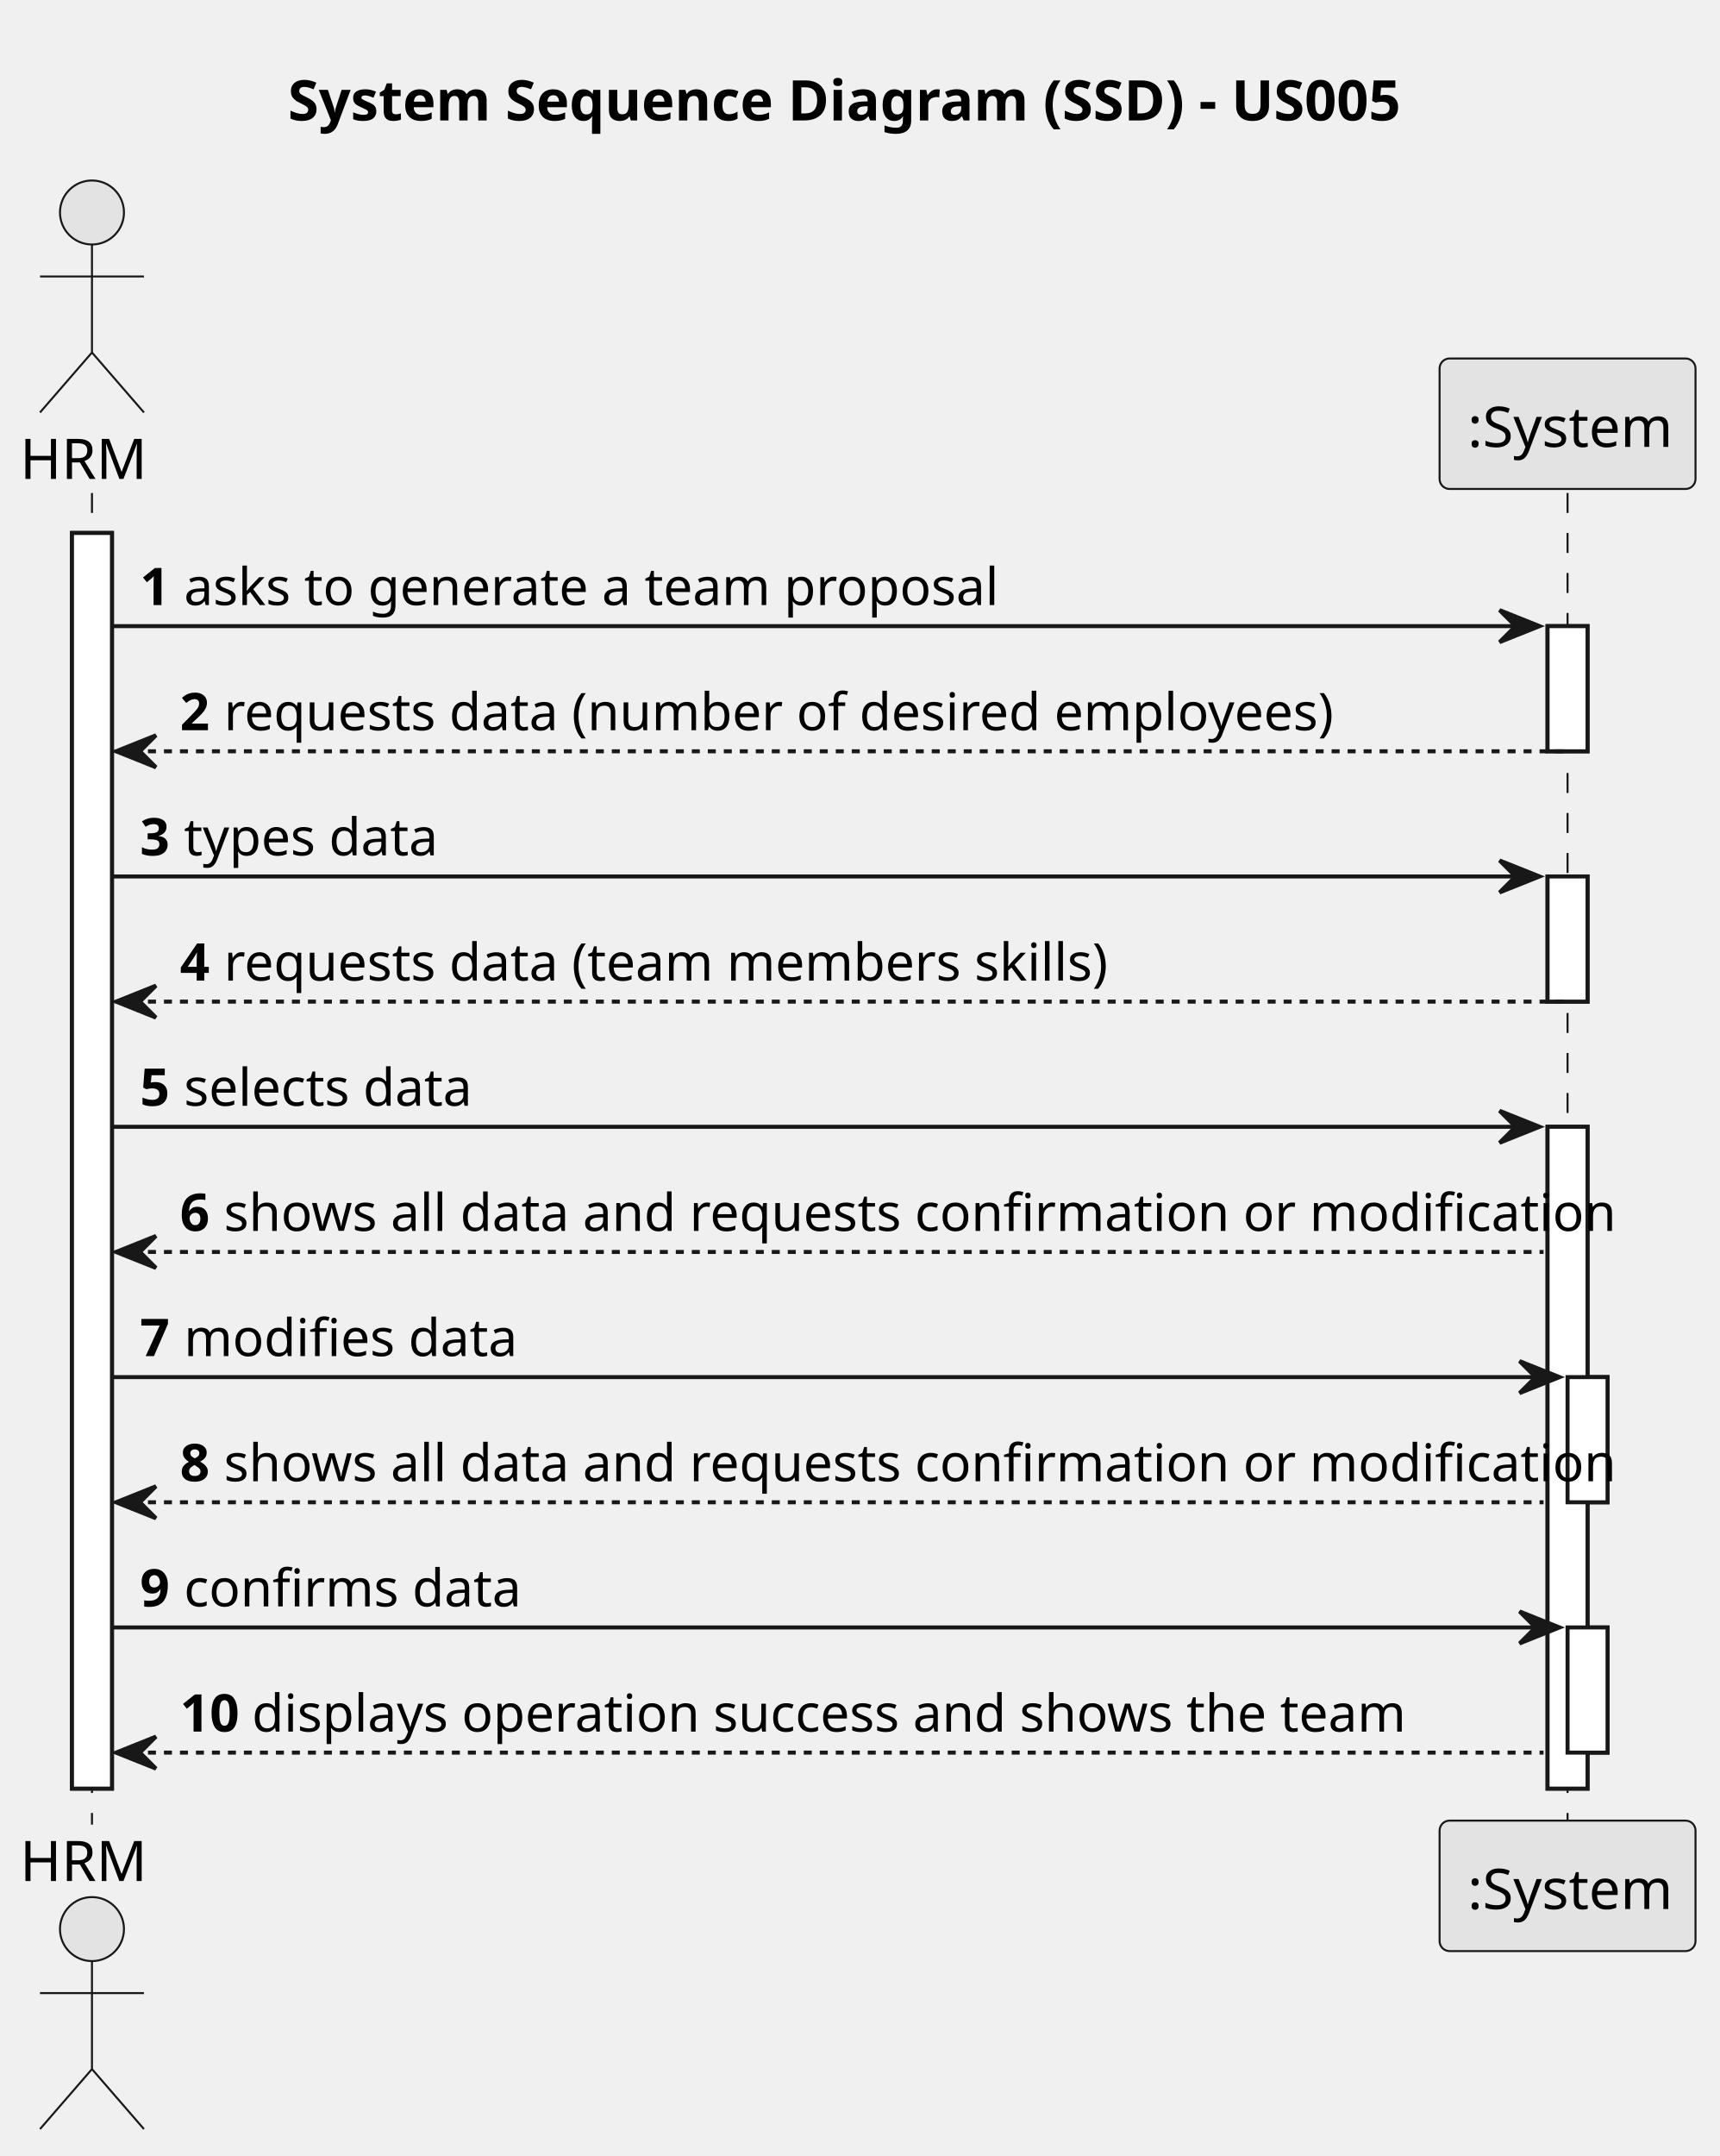
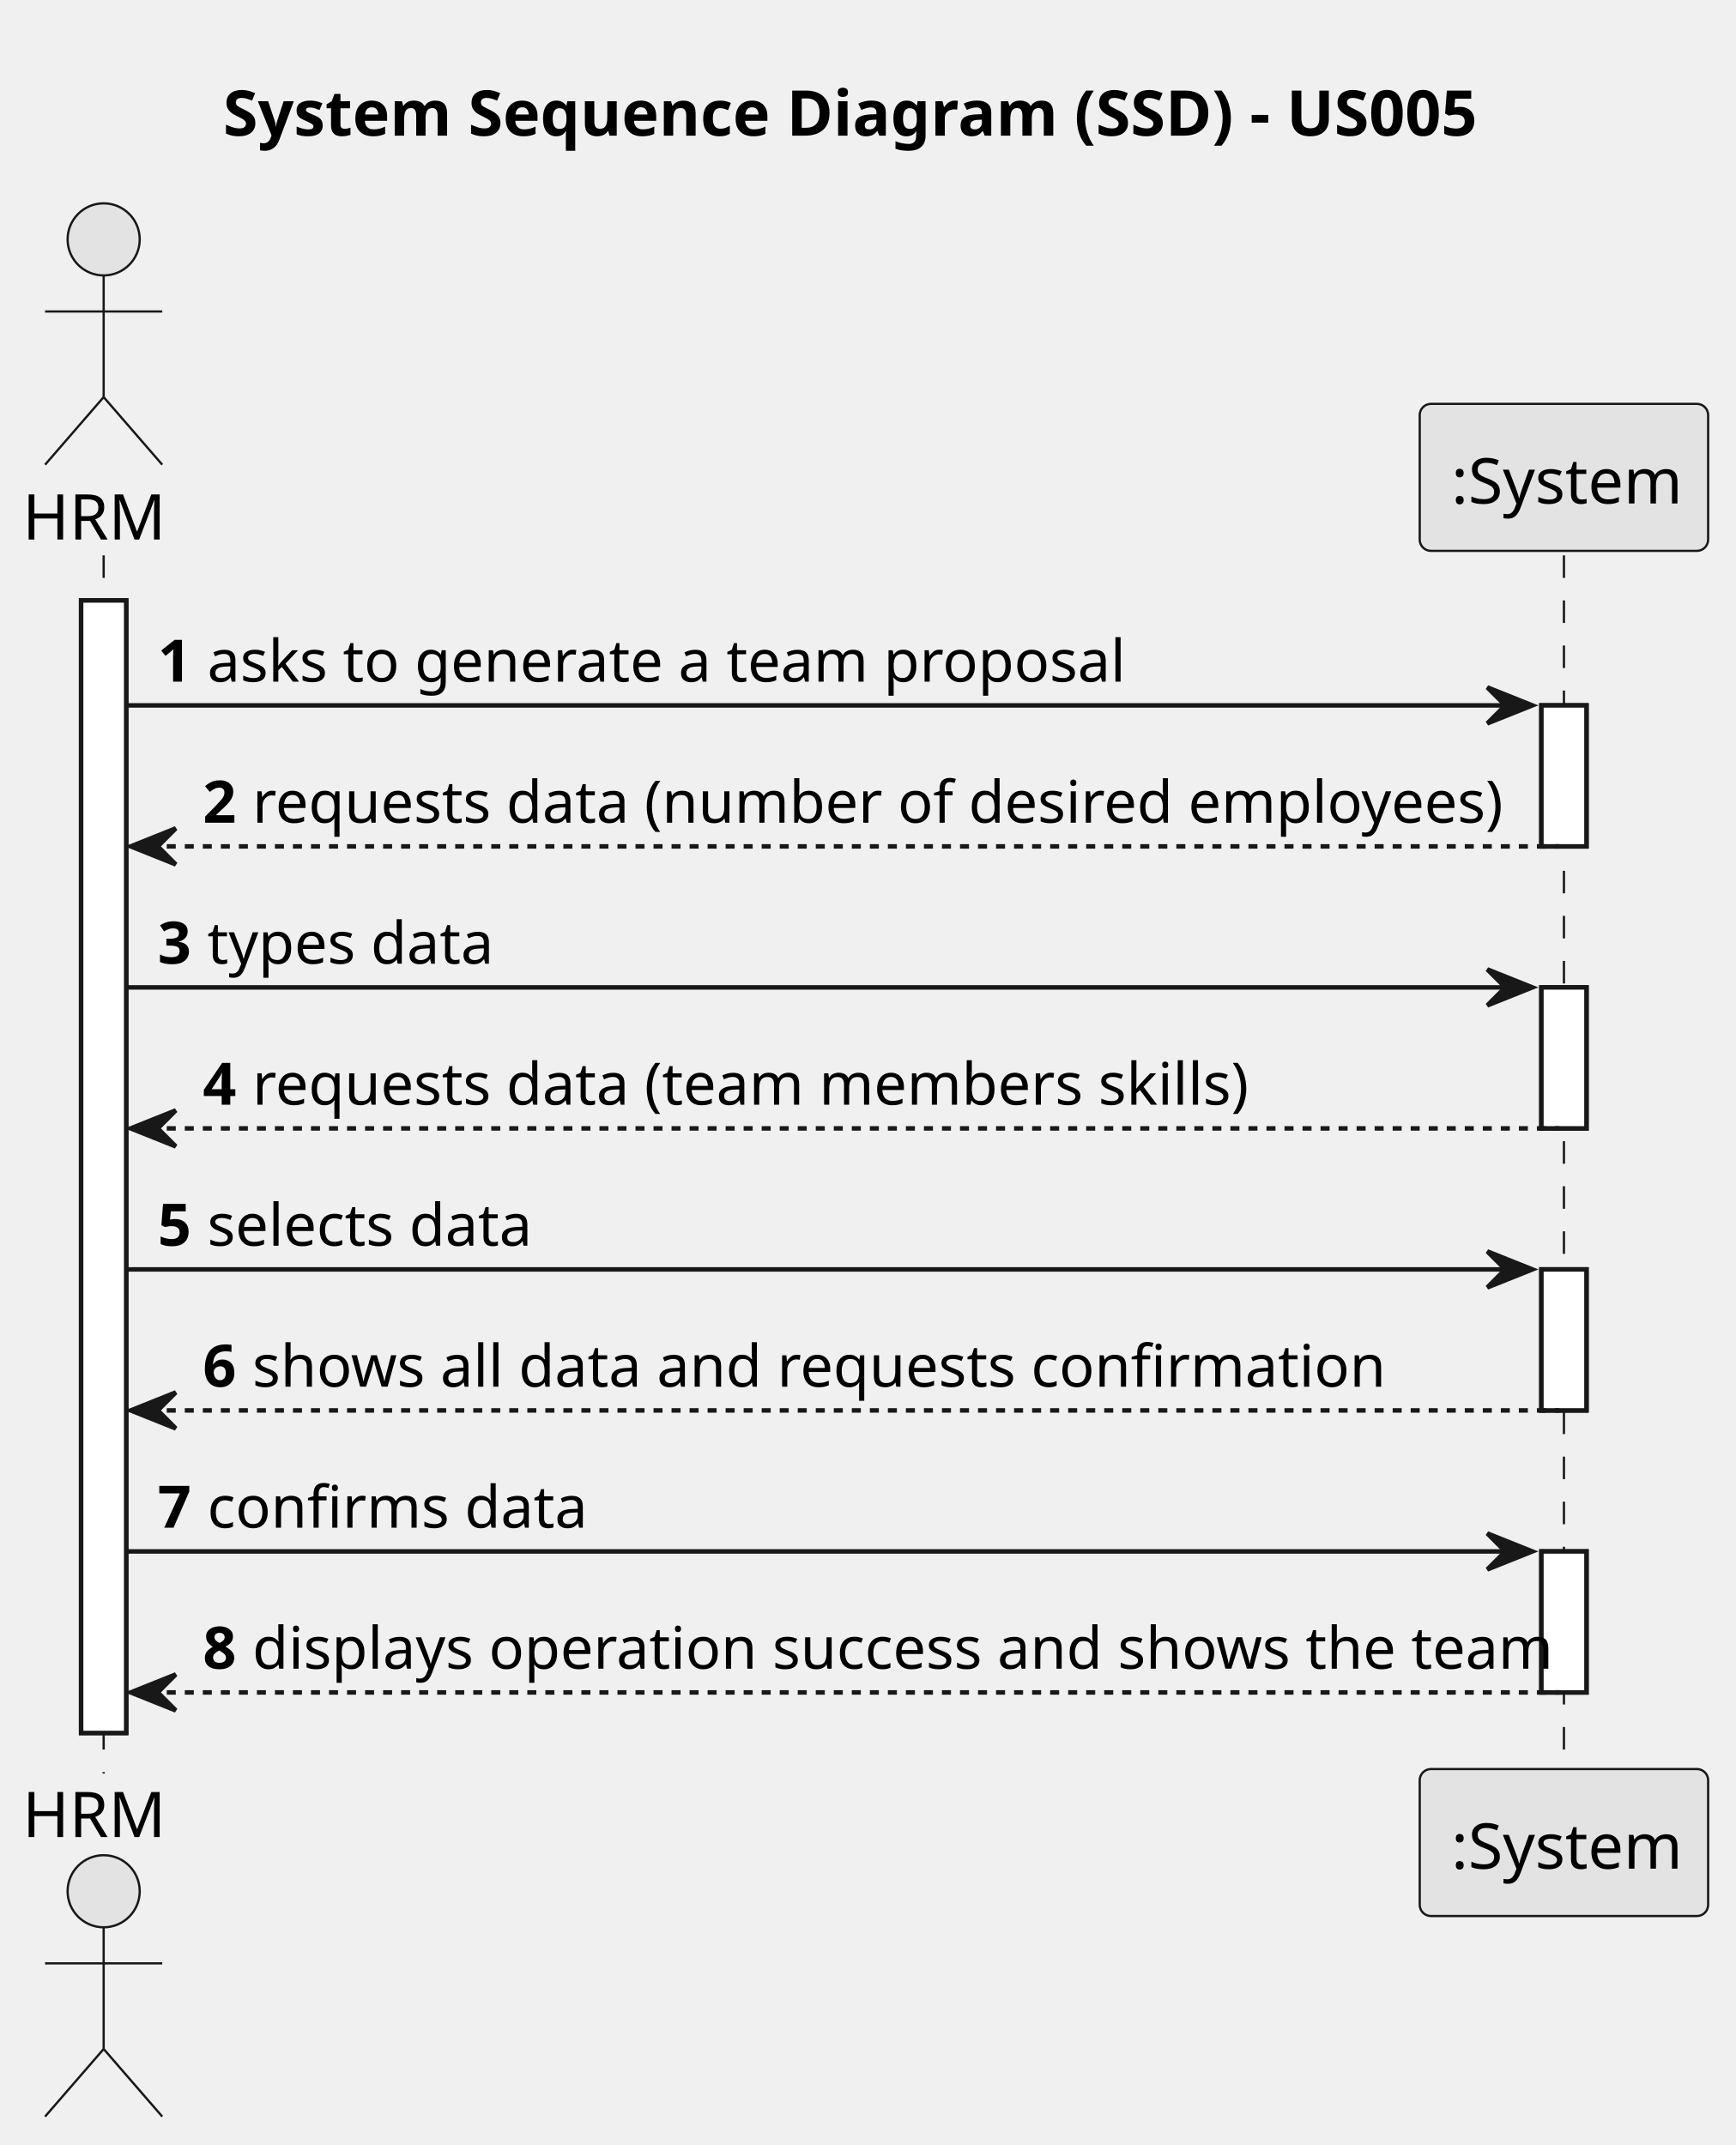
- <svg xmlns="http://www.w3.org/2000/svg" contentStyleType="text/css" height="539px" preserveAspectRatio="none" style="width:430px;height:539px;background:#FFFFFF;" version="1.1" viewBox="0 0 430 539" width="430px" zoomAndPan="magnify">
+ <svg xmlns="http://www.w3.org/2000/svg" contentStyleType="text/css" height="476px" preserveAspectRatio="none" style="width:385px;height:476px;background:#FFFFFF;" version="1.1" viewBox="0 0 385 476" width="385px" zoomAndPan="magnify">
  <defs />
  <g>
-     <text fill="#000000" font-family="sans-serif" font-size="14" font-weight="bold" lengthAdjust="spacing" textLength="284" x="72" y="30.107">System Sequence Diagram (SSD) - US005</text>
-     <rect fill="#FFFFFF" height="313.91" style="stroke:#181818;stroke-width:1.0;" width="10" x="18" y="133.242" />
-     <rect fill="#FFFFFF" height="31.291" style="stroke:#181818;stroke-width:1.0;" width="10" x="387" y="156.533" />
-     <rect fill="#FFFFFF" height="31.291" style="stroke:#181818;stroke-width:1.0;" width="10" x="387" y="219.115" />
-     <rect fill="#FFFFFF" height="165.455" style="stroke:#181818;stroke-width:1.0;" width="10" x="387" y="281.697" />
-     <rect fill="#FFFFFF" height="31.291" style="stroke:#181818;stroke-width:1.0;" width="10" x="392" y="344.279" />
-     <rect fill="#FFFFFF" height="31.291" style="stroke:#181818;stroke-width:1.0;" width="10" x="392" y="406.861" />
-     <line style="stroke:#181818;stroke-width:0.5;stroke-dasharray:5.0,5.0;" x1="23" x2="23" y1="123.242" y2="456.152" />
-     <line style="stroke:#181818;stroke-width:0.5;stroke-dasharray:5.0,5.0;" x1="392" x2="392" y1="123.242" y2="456.152" />
+     <text fill="#000000" font-family="sans-serif" font-size="14" font-weight="bold" lengthAdjust="spacing" textLength="284" x="49.5" y="30.107">System Sequence Diagram (SSD) - US005</text>
+     <rect fill="#FFFFFF" height="251.328" style="stroke:#181818;stroke-width:1.0;" width="10" x="18" y="133.242" />
+     <rect fill="#FFFFFF" height="31.291" style="stroke:#181818;stroke-width:1.0;" width="10" x="342" y="156.533" />
+     <rect fill="#FFFFFF" height="31.291" style="stroke:#181818;stroke-width:1.0;" width="10" x="342" y="219.115" />
+     <rect fill="#FFFFFF" height="31.291" style="stroke:#181818;stroke-width:1.0;" width="10" x="342" y="281.697" />
+     <rect fill="#FFFFFF" height="31.291" style="stroke:#181818;stroke-width:1.0;" width="10" x="342" y="344.279" />
+     <line style="stroke:#181818;stroke-width:0.5;stroke-dasharray:5.0,5.0;" x1="23" x2="23" y1="123.242" y2="393.57" />
+     <line style="stroke:#181818;stroke-width:0.5;stroke-dasharray:5.0,5.0;" x1="347" x2="347" y1="123.242" y2="393.57" />
    <text fill="#000000" font-family="sans-serif" font-size="14" lengthAdjust="spacing" textLength="30" x="5" y="119.728">HRM</text>
    <ellipse cx="23" cy="53.121" fill="#E3E3E3" rx="8" ry="8" style="stroke:#181818;stroke-width:0.5;" />
    <path d="M23,61.121 L23,88.121 M10,69.121 L36,69.121 M23,88.121 L10,103.121 M23,88.121 L36,103.121 " fill="none" style="stroke:#181818;stroke-width:0.5;" />
-     <text fill="#000000" font-family="sans-serif" font-size="14" lengthAdjust="spacing" textLength="30" x="5" y="470.26">HRM</text>
-     <ellipse cx="23" cy="482.273" fill="#E3E3E3" rx="8" ry="8" style="stroke:#181818;stroke-width:0.5;" />
-     <path d="M23,490.273 L23,517.273 M10,498.273 L36,498.273 M23,517.273 L10,532.273 M23,517.273 L36,532.273 " fill="none" style="stroke:#181818;stroke-width:0.5;" />
-     <rect fill="#E3E3E3" height="32.621" rx="2.5" ry="2.5" style="stroke:#181818;stroke-width:0.5;" width="64" x="360" y="89.621" />
-     <text fill="#000000" font-family="sans-serif" font-size="14" lengthAdjust="spacing" textLength="50" x="367" y="111.728">:System</text>
-     <rect fill="#E3E3E3" height="32.621" rx="2.5" ry="2.5" style="stroke:#181818;stroke-width:0.5;" width="64" x="360" y="455.152" />
-     <text fill="#000000" font-family="sans-serif" font-size="14" lengthAdjust="spacing" textLength="50" x="367" y="477.26">:System</text>
-     <rect fill="#FFFFFF" height="313.91" style="stroke:#181818;stroke-width:1.0;" width="10" x="18" y="133.242" />
-     <rect fill="#FFFFFF" height="31.291" style="stroke:#181818;stroke-width:1.0;" width="10" x="387" y="156.533" />
-     <rect fill="#FFFFFF" height="31.291" style="stroke:#181818;stroke-width:1.0;" width="10" x="387" y="219.115" />
-     <rect fill="#FFFFFF" height="165.455" style="stroke:#181818;stroke-width:1.0;" width="10" x="387" y="281.697" />
-     <rect fill="#FFFFFF" height="31.291" style="stroke:#181818;stroke-width:1.0;" width="10" x="392" y="344.279" />
-     <rect fill="#FFFFFF" height="31.291" style="stroke:#181818;stroke-width:1.0;" width="10" x="392" y="406.861" />
-     <polygon fill="#181818" points="375,152.533,385,156.533,375,160.533,379,156.533" style="stroke:#181818;stroke-width:1.0;" />
-     <line style="stroke:#181818;stroke-width:1.0;" x1="28" x2="381" y1="156.533" y2="156.533" />
+     <text fill="#000000" font-family="sans-serif" font-size="14" lengthAdjust="spacing" textLength="30" x="5" y="407.678">HRM</text>
+     <ellipse cx="23" cy="419.691" fill="#E3E3E3" rx="8" ry="8" style="stroke:#181818;stroke-width:0.5;" />
+     <path d="M23,427.691 L23,454.691 M10,435.691 L36,435.691 M23,454.691 L10,469.691 M23,454.691 L36,469.691 " fill="none" style="stroke:#181818;stroke-width:0.5;" />
+     <rect fill="#E3E3E3" height="32.621" rx="2.5" ry="2.5" style="stroke:#181818;stroke-width:0.5;" width="64" x="315" y="89.621" />
+     <text fill="#000000" font-family="sans-serif" font-size="14" lengthAdjust="spacing" textLength="50" x="322" y="111.728">:System</text>
+     <rect fill="#E3E3E3" height="32.621" rx="2.5" ry="2.5" style="stroke:#181818;stroke-width:0.5;" width="64" x="315" y="392.57" />
+     <text fill="#000000" font-family="sans-serif" font-size="14" lengthAdjust="spacing" textLength="50" x="322" y="414.678">:System</text>
+     <rect fill="#FFFFFF" height="251.328" style="stroke:#181818;stroke-width:1.0;" width="10" x="18" y="133.242" />
+     <rect fill="#FFFFFF" height="31.291" style="stroke:#181818;stroke-width:1.0;" width="10" x="342" y="156.533" />
+     <rect fill="#FFFFFF" height="31.291" style="stroke:#181818;stroke-width:1.0;" width="10" x="342" y="219.115" />
+     <rect fill="#FFFFFF" height="31.291" style="stroke:#181818;stroke-width:1.0;" width="10" x="342" y="281.697" />
+     <rect fill="#FFFFFF" height="31.291" style="stroke:#181818;stroke-width:1.0;" width="10" x="342" y="344.279" />
+     <polygon fill="#181818" points="330,152.533,340,156.533,330,160.533,334,156.533" style="stroke:#181818;stroke-width:1.0;" />
+     <line style="stroke:#181818;stroke-width:1.0;" x1="28" x2="336" y1="156.533" y2="156.533" />
    <text fill="#000000" font-family="sans-serif" font-size="13" font-weight="bold" lengthAdjust="spacing" textLength="7" x="35" y="151.27">1</text>
    <text fill="#000000" font-family="sans-serif" font-size="13" lengthAdjust="spacing" textLength="194" x="46" y="151.27">asks to generate a team proposal</text>
    <polygon fill="#181818" points="39,183.824,29,187.824,39,191.824,35,187.824" style="stroke:#181818;stroke-width:1.0;" />
-     <line style="stroke:#181818;stroke-width:1.0;stroke-dasharray:2.0,2.0;" x1="33" x2="391" y1="187.824" y2="187.824" />
+     <line style="stroke:#181818;stroke-width:1.0;stroke-dasharray:2.0,2.0;" x1="33" x2="346" y1="187.824" y2="187.824" />
    <text fill="#000000" font-family="sans-serif" font-size="13" font-weight="bold" lengthAdjust="spacing" textLength="7" x="45" y="182.561">2</text>
    <text fill="#000000" font-family="sans-serif" font-size="13" lengthAdjust="spacing" textLength="261" x="56" y="182.561">requests data (number of desired employees)</text>
-     <polygon fill="#181818" points="375,215.115,385,219.115,375,223.115,379,219.115" style="stroke:#181818;stroke-width:1.0;" />
-     <line style="stroke:#181818;stroke-width:1.0;" x1="28" x2="381" y1="219.115" y2="219.115" />
+     <polygon fill="#181818" points="330,215.115,340,219.115,330,223.115,334,219.115" style="stroke:#181818;stroke-width:1.0;" />
+     <line style="stroke:#181818;stroke-width:1.0;" x1="28" x2="336" y1="219.115" y2="219.115" />
    <text fill="#000000" font-family="sans-serif" font-size="13" font-weight="bold" lengthAdjust="spacing" textLength="7" x="35" y="213.852">3</text>
    <text fill="#000000" font-family="sans-serif" font-size="13" lengthAdjust="spacing" textLength="61" x="46" y="213.852">types data</text>
    <polygon fill="#181818" points="39,246.406,29,250.406,39,254.406,35,250.406" style="stroke:#181818;stroke-width:1.0;" />
-     <line style="stroke:#181818;stroke-width:1.0;stroke-dasharray:2.0,2.0;" x1="33" x2="391" y1="250.406" y2="250.406" />
+     <line style="stroke:#181818;stroke-width:1.0;stroke-dasharray:2.0,2.0;" x1="33" x2="346" y1="250.406" y2="250.406" />
    <text fill="#000000" font-family="sans-serif" font-size="13" font-weight="bold" lengthAdjust="spacing" textLength="7" x="45" y="245.144">4</text>
    <text fill="#000000" font-family="sans-serif" font-size="13" lengthAdjust="spacing" textLength="212" x="56" y="245.144">requests data (team members skills)</text>
-     <polygon fill="#181818" points="375,277.697,385,281.697,375,285.697,379,281.697" style="stroke:#181818;stroke-width:1.0;" />
-     <line style="stroke:#181818;stroke-width:1.0;" x1="28" x2="381" y1="281.697" y2="281.697" />
+     <polygon fill="#181818" points="330,277.697,340,281.697,330,285.697,334,281.697" style="stroke:#181818;stroke-width:1.0;" />
+     <line style="stroke:#181818;stroke-width:1.0;" x1="28" x2="336" y1="281.697" y2="281.697" />
    <text fill="#000000" font-family="sans-serif" font-size="13" font-weight="bold" lengthAdjust="spacing" textLength="7" x="35" y="276.435">5</text>
    <text fill="#000000" font-family="sans-serif" font-size="13" lengthAdjust="spacing" textLength="71" x="46" y="276.435">selects data</text>
    <polygon fill="#181818" points="39,308.988,29,312.988,39,316.988,35,312.988" style="stroke:#181818;stroke-width:1.0;" />
-     <line style="stroke:#181818;stroke-width:1.0;stroke-dasharray:2.0,2.0;" x1="33" x2="386" y1="312.988" y2="312.988" />
+     <line style="stroke:#181818;stroke-width:1.0;stroke-dasharray:2.0,2.0;" x1="33" x2="346" y1="312.988" y2="312.988" />
    <text fill="#000000" font-family="sans-serif" font-size="13" font-weight="bold" lengthAdjust="spacing" textLength="7" x="45" y="307.726">6</text>
-     <text fill="#000000" font-family="sans-serif" font-size="13" lengthAdjust="spacing" textLength="324" x="56" y="307.726">shows all data and requests confirmation or modification</text>
-     <polygon fill="#181818" points="380,340.279,390,344.279,380,348.279,384,344.279" style="stroke:#181818;stroke-width:1.0;" />
-     <line style="stroke:#181818;stroke-width:1.0;" x1="28" x2="386" y1="344.279" y2="344.279" />
+     <text fill="#000000" font-family="sans-serif" font-size="13" lengthAdjust="spacing" textLength="236" x="56" y="307.726">shows all data and requests confirmation</text>
+     <polygon fill="#181818" points="330,340.279,340,344.279,330,348.279,334,344.279" style="stroke:#181818;stroke-width:1.0;" />
+     <line style="stroke:#181818;stroke-width:1.0;" x1="28" x2="336" y1="344.279" y2="344.279" />
    <text fill="#000000" font-family="sans-serif" font-size="13" font-weight="bold" lengthAdjust="spacing" textLength="7" x="35" y="339.017">7</text>
-     <text fill="#000000" font-family="sans-serif" font-size="13" lengthAdjust="spacing" textLength="77" x="46" y="339.017">modifies data</text>
+     <text fill="#000000" font-family="sans-serif" font-size="13" lengthAdjust="spacing" textLength="78" x="46" y="339.017">confirms data</text>
    <polygon fill="#181818" points="39,371.57,29,375.57,39,379.57,35,375.57" style="stroke:#181818;stroke-width:1.0;" />
-     <line style="stroke:#181818;stroke-width:1.0;stroke-dasharray:2.0,2.0;" x1="33" x2="386" y1="375.57" y2="375.57" />
+     <line style="stroke:#181818;stroke-width:1.0;stroke-dasharray:2.0,2.0;" x1="33" x2="346" y1="375.57" y2="375.57" />
    <text fill="#000000" font-family="sans-serif" font-size="13" font-weight="bold" lengthAdjust="spacing" textLength="7" x="45" y="370.308">8</text>
-     <text fill="#000000" font-family="sans-serif" font-size="13" lengthAdjust="spacing" textLength="324" x="56" y="370.308">shows all data and requests confirmation or modification</text>
-     <polygon fill="#181818" points="380,402.861,390,406.861,380,410.861,384,406.861" style="stroke:#181818;stroke-width:1.0;" />
-     <line style="stroke:#181818;stroke-width:1.0;" x1="28" x2="386" y1="406.861" y2="406.861" />
-     <text fill="#000000" font-family="sans-serif" font-size="13" font-weight="bold" lengthAdjust="spacing" textLength="7" x="35" y="401.599">9</text>
-     <text fill="#000000" font-family="sans-serif" font-size="13" lengthAdjust="spacing" textLength="78" x="46" y="401.599">confirms data</text>
-     <polygon fill="#181818" points="39,434.152,29,438.152,39,442.152,35,438.152" style="stroke:#181818;stroke-width:1.0;" />
-     <line style="stroke:#181818;stroke-width:1.0;stroke-dasharray:2.0,2.0;" x1="33" x2="386" y1="438.152" y2="438.152" />
-     <text fill="#000000" font-family="sans-serif" font-size="13" font-weight="bold" lengthAdjust="spacing" textLength="14" x="45" y="432.89">10</text>
-     <text fill="#000000" font-family="sans-serif" font-size="13" lengthAdjust="spacing" textLength="279" x="63" y="432.89">displays operation success and shows the team</text>
+     <text fill="#000000" font-family="sans-serif" font-size="13" lengthAdjust="spacing" textLength="279" x="56" y="370.308">displays operation success and shows the team</text>
  </g>
</svg>
